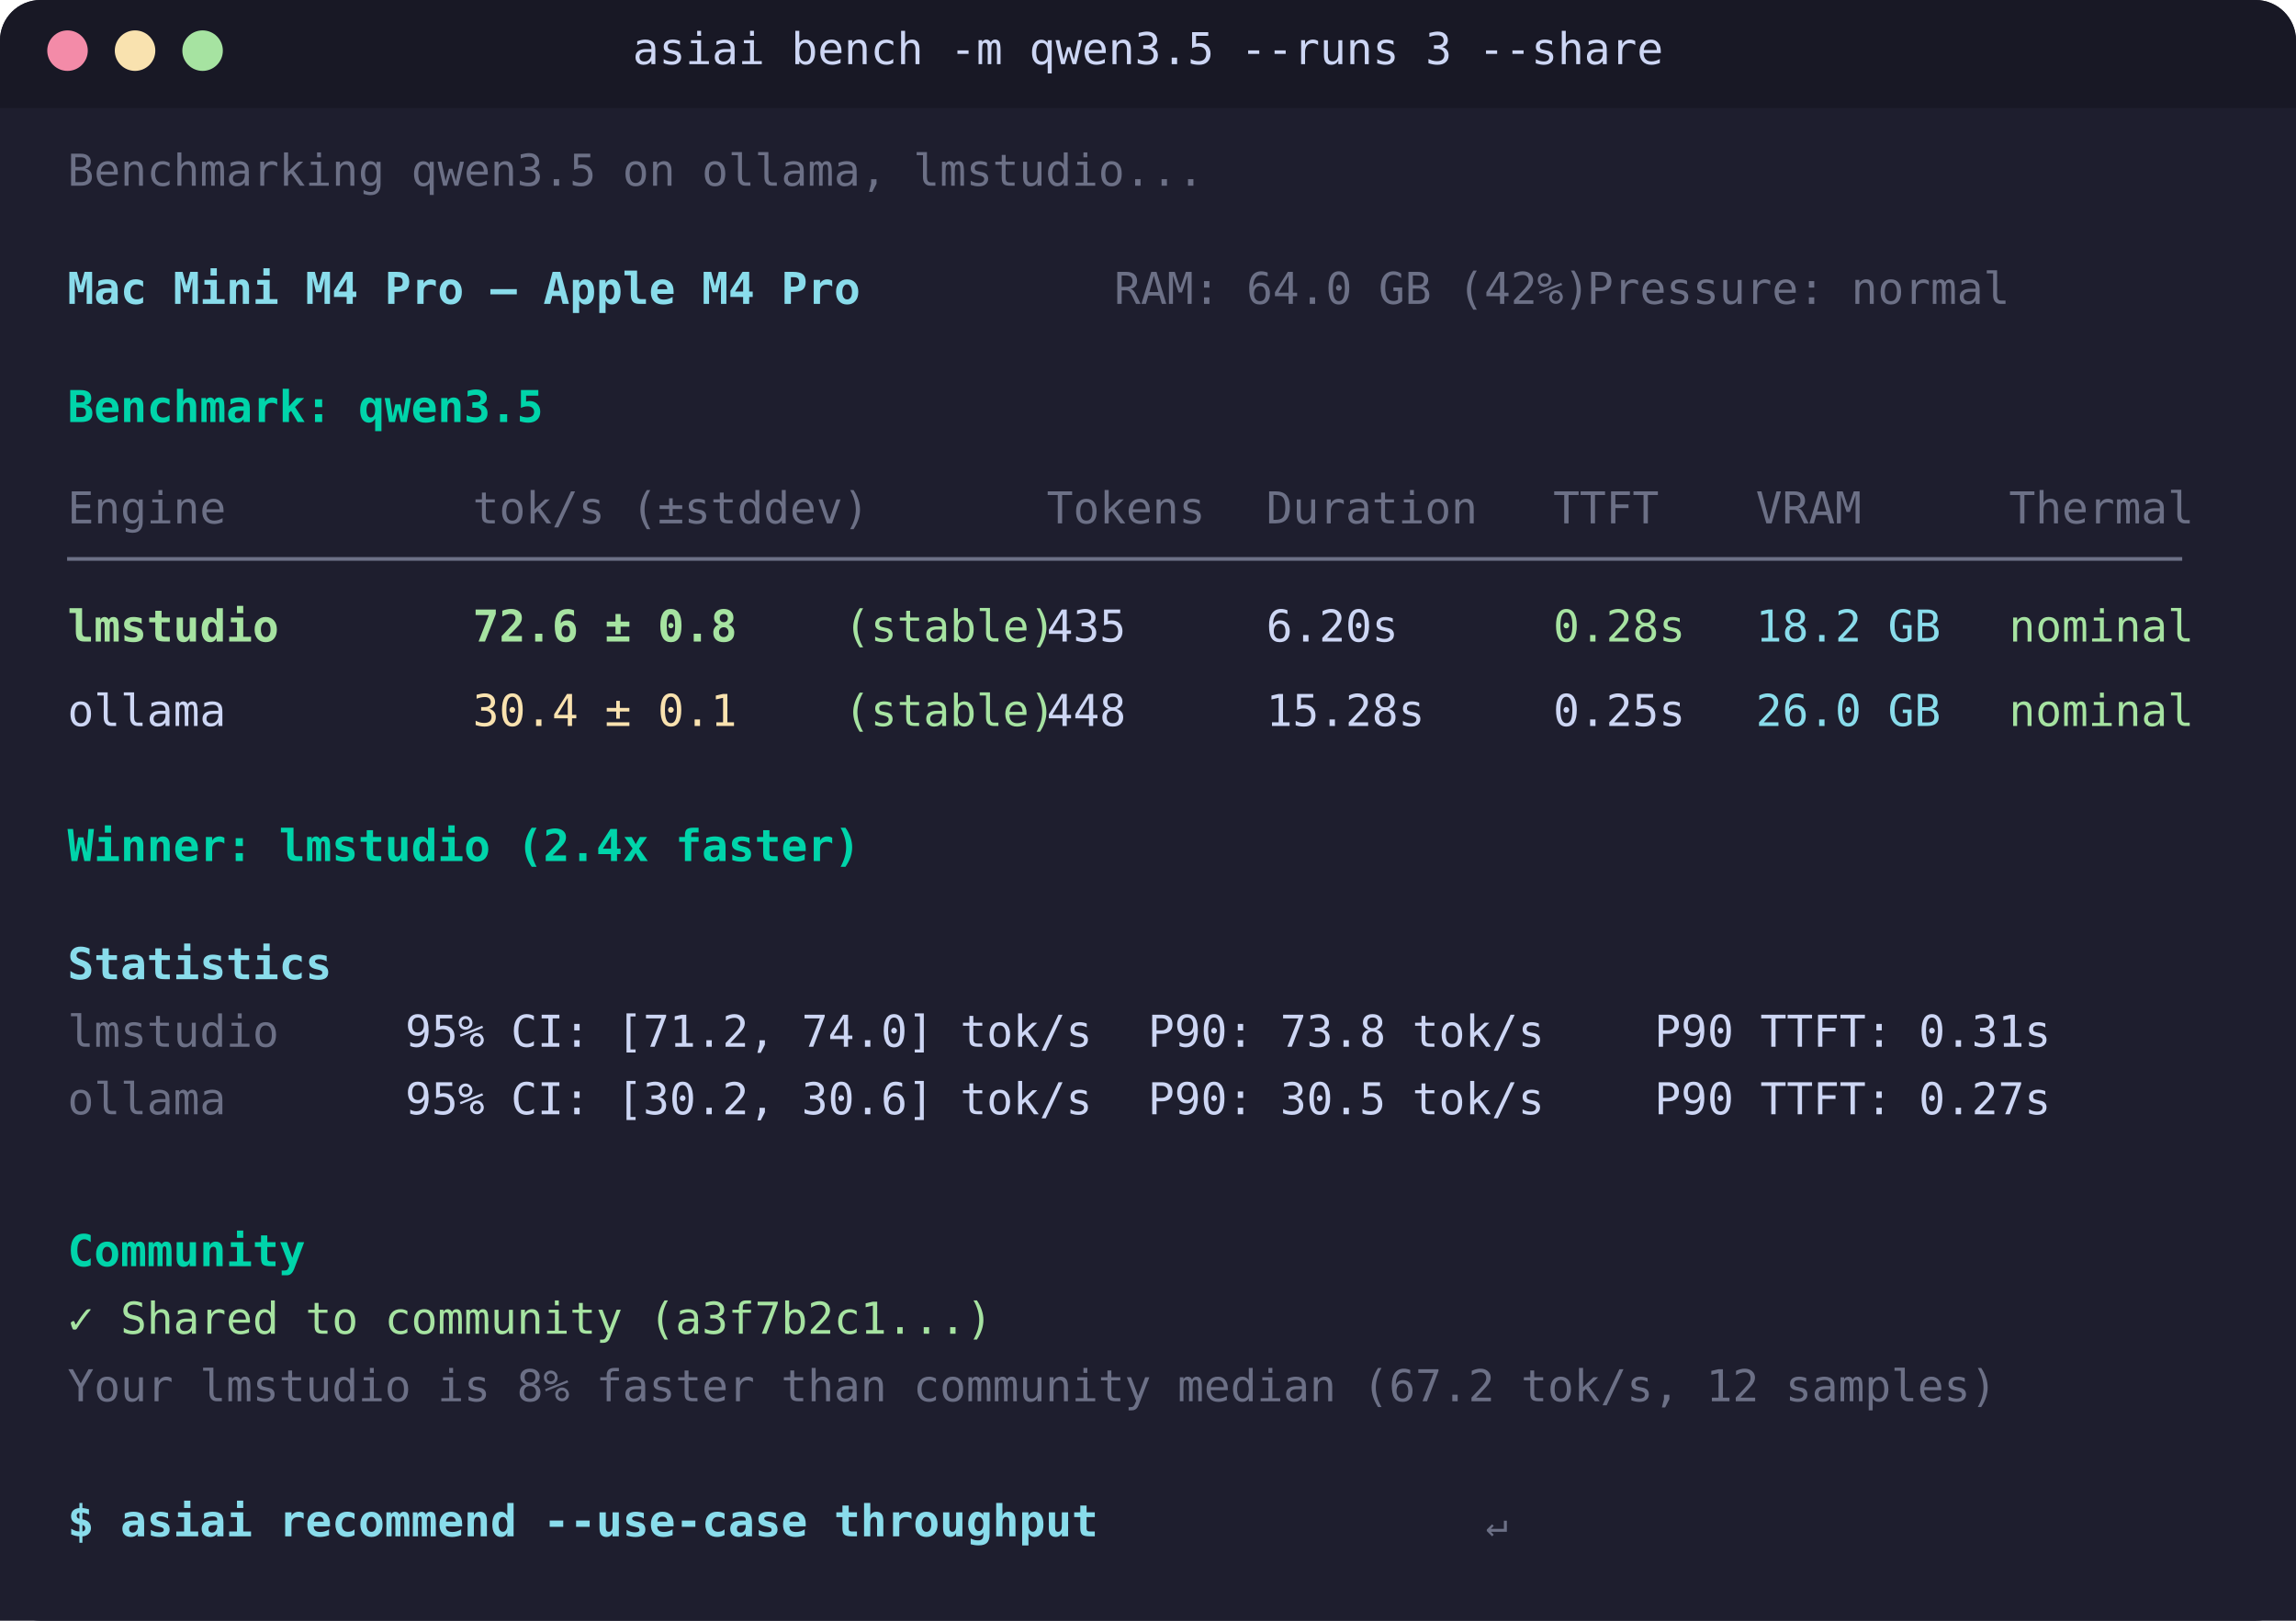
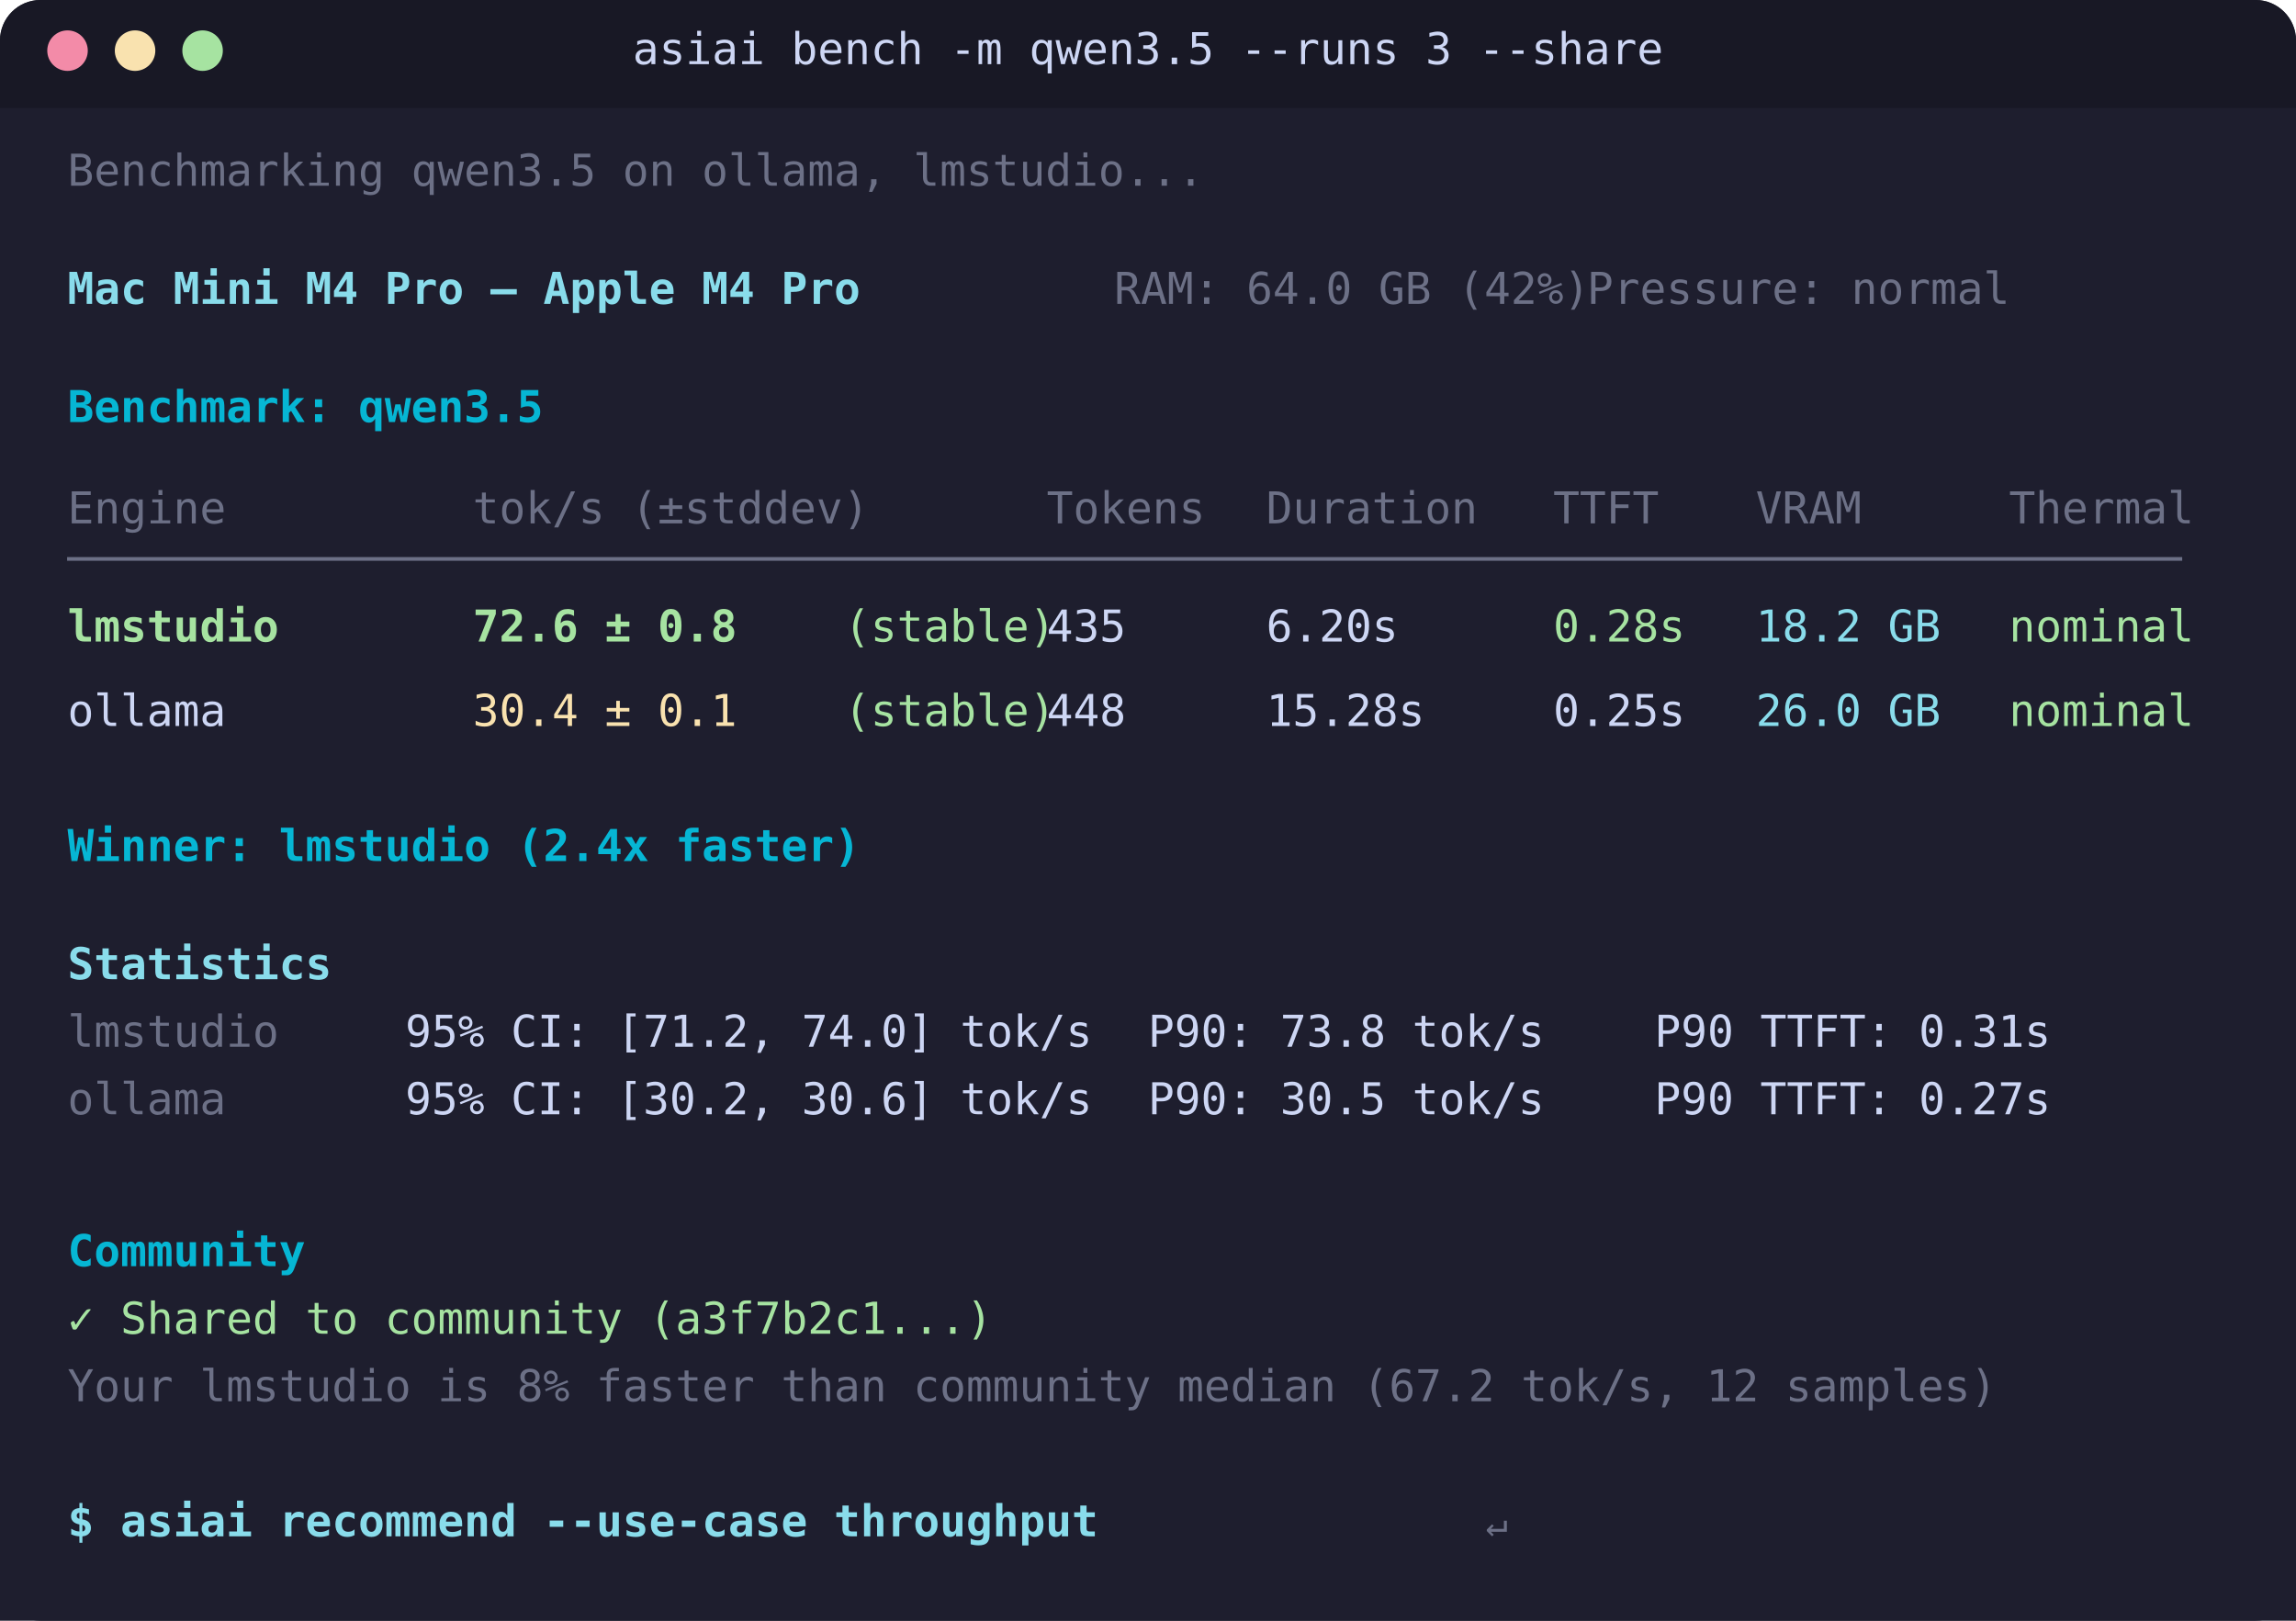
<svg xmlns="http://www.w3.org/2000/svg" width="680" height="480" font-family="'JetBrains Mono','SF Mono','Menlo',monospace" font-size="13">
  <defs>
    <style>
      .bg { fill: #1e1e2e; }
      .frame { fill: #181825; rx: 12; }
      .dot-r { fill: #f38ba8; }
      .dot-y { fill: #f9e2af; }
      .dot-g { fill: #a6e3a1; }
      .title { fill: #cdd6f4; font-size: 13px; }
      .dim { fill: #6c7086; }
      .text { fill: #cdd6f4; }
      .green { fill: #a6e3a1; }
      .yellow { fill: #f9e2af; }
      .cyan { fill: #89dceb; }
      .red { fill: #f38ba8; }
      .bold { font-weight: 700; }
-       .accent { fill: #00d4aa; }
+       .accent { fill: #06b6d4; }
    </style>
  </defs>
  <rect class="frame" width="680" height="480" rx="12" />
  <rect class="bg" x="0" y="30" width="680" height="450" rx="0" />
  <rect fill="#181825" width="680" height="30" rx="12" />
  <rect fill="#181825" x="0" y="18" width="680" height="14" />
  <circle class="dot-r" cx="20" cy="15" r="6" />
  <circle class="dot-y" cx="40" cy="15" r="6" />
  <circle class="dot-g" cx="60" cy="15" r="6" />
  <text class="title" x="340" y="19" text-anchor="middle">asiai bench -m qwen3.5 --runs 3 --share</text>
  <g transform="translate(20, 55)">
    <text class="dim" y="0">Benchmarking qwen3.5 on ollama, lmstudio...</text>
    <text class="cyan bold" y="35">Mac Mini M4 Pro — Apple M4 Pro</text>
    <text class="dim" y="35" x="310">RAM: 64.0 GB (42%)</text>
    <text class="dim" y="35" x="450">Pressure: normal</text>
    <text class="accent bold" y="70">Benchmark: qwen3.5</text>
    <text class="dim" y="100">Engine</text>
    <text class="dim" y="100" x="120">tok/s (±stddev)</text>
    <text class="dim" y="100" x="290">Tokens</text>
    <text class="dim" y="100" x="355">Duration</text>
    <text class="dim" y="100" x="440">TTFT</text>
    <text class="dim" y="100" x="500">VRAM</text>
    <text class="dim" y="100" x="575">Thermal</text>
    <text class="dim" y="115">────────────────────────────────────────────────────────────────────────────────</text>
    <text class="green bold" y="135">lmstudio</text>
    <text class="green bold" y="135" x="120">72.6 ± 0.8</text>
    <text class="green" y="135" x="230">(stable)</text>
    <text class="text" y="135" x="290">435</text>
    <text class="text" y="135" x="355">6.20s</text>
    <text class="green" y="135" x="440">0.28s</text>
    <text class="cyan" y="135" x="500">18.2 GB</text>
    <text class="green" y="135" x="575">nominal</text>
    <text class="text" y="160">ollama</text>
    <text class="yellow" y="160" x="120">30.4 ± 0.1</text>
    <text class="green" y="160" x="230">(stable)</text>
    <text class="text" y="160" x="290">448</text>
    <text class="text" y="160" x="355">15.28s</text>
    <text class="text" y="160" x="440">0.25s</text>
    <text class="cyan" y="160" x="500">26.0 GB</text>
    <text class="green" y="160" x="575">nominal</text>
    <text class="accent bold" y="200">Winner: lmstudio (2.4x faster)</text>
    <text class="cyan bold" y="235">Statistics</text>
    <text class="dim" y="255">lmstudio</text>
    <text class="text" y="255" x="100">95% CI: [71.2, 74.0] tok/s</text>
    <text class="text" y="255" x="320">P90: 73.8 tok/s</text>
    <text class="text" y="255" x="470">P90 TTFT: 0.31s</text>
    <text class="dim" y="275">ollama</text>
    <text class="text" y="275" x="100">95% CI: [30.2, 30.6] tok/s</text>
    <text class="text" y="275" x="320">P90: 30.5 tok/s</text>
    <text class="text" y="275" x="470">P90 TTFT: 0.27s</text>
    <text class="accent bold" y="320">Community</text>
    <text class="green" y="340">✓ Shared to community (a3f7b2c1...)</text>
    <text class="dim" y="360">Your lmstudio is 8% faster than community median (67.2 tok/s, 12 samples)</text>
    <text class="cyan bold" y="400">$ asiai recommend --use-case throughput</text>
    <text class="dim" y="400" x="420" font-size="11">↵</text>
  </g>
</svg>
